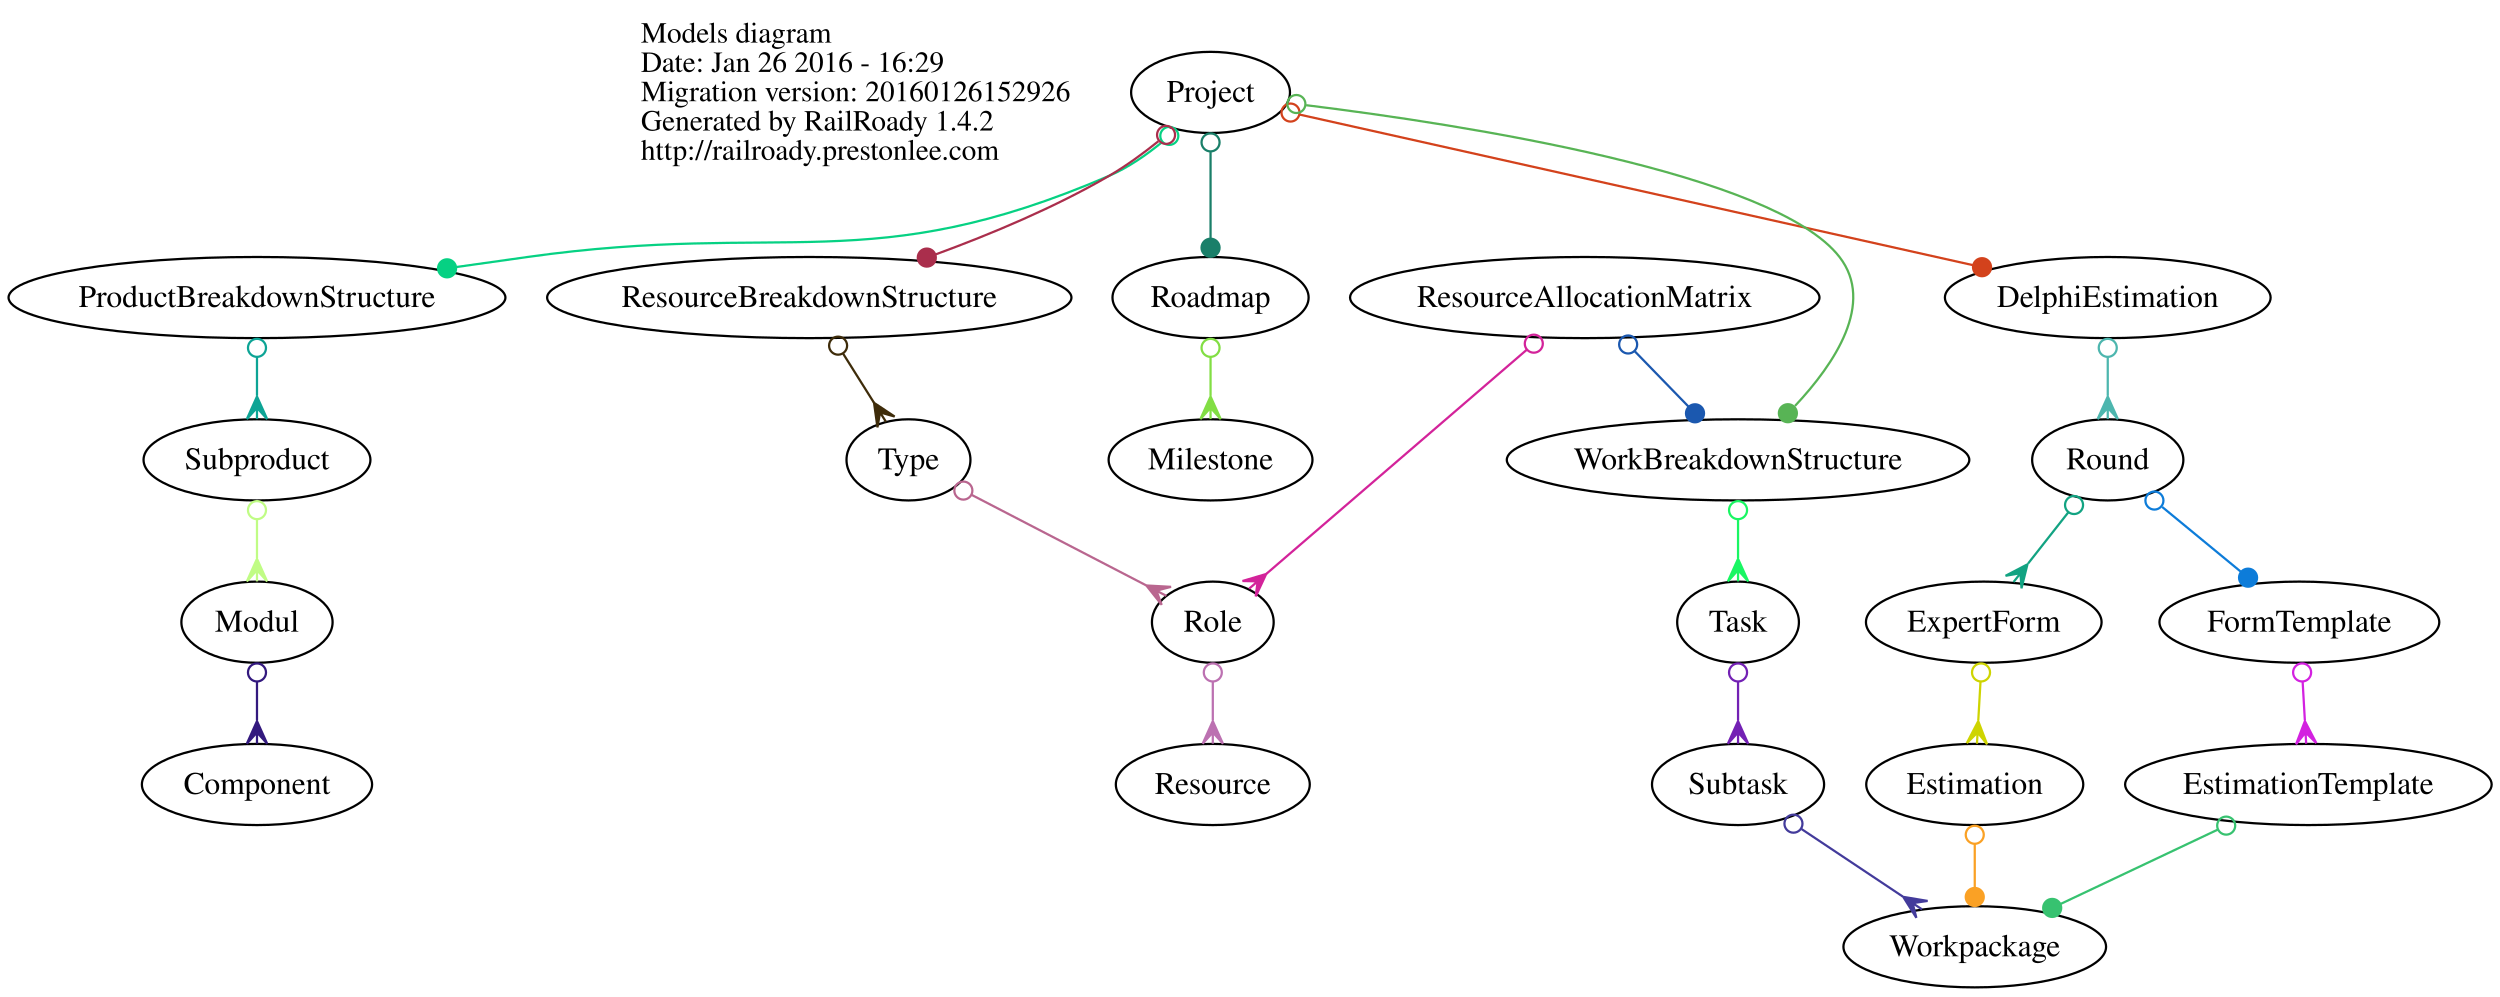
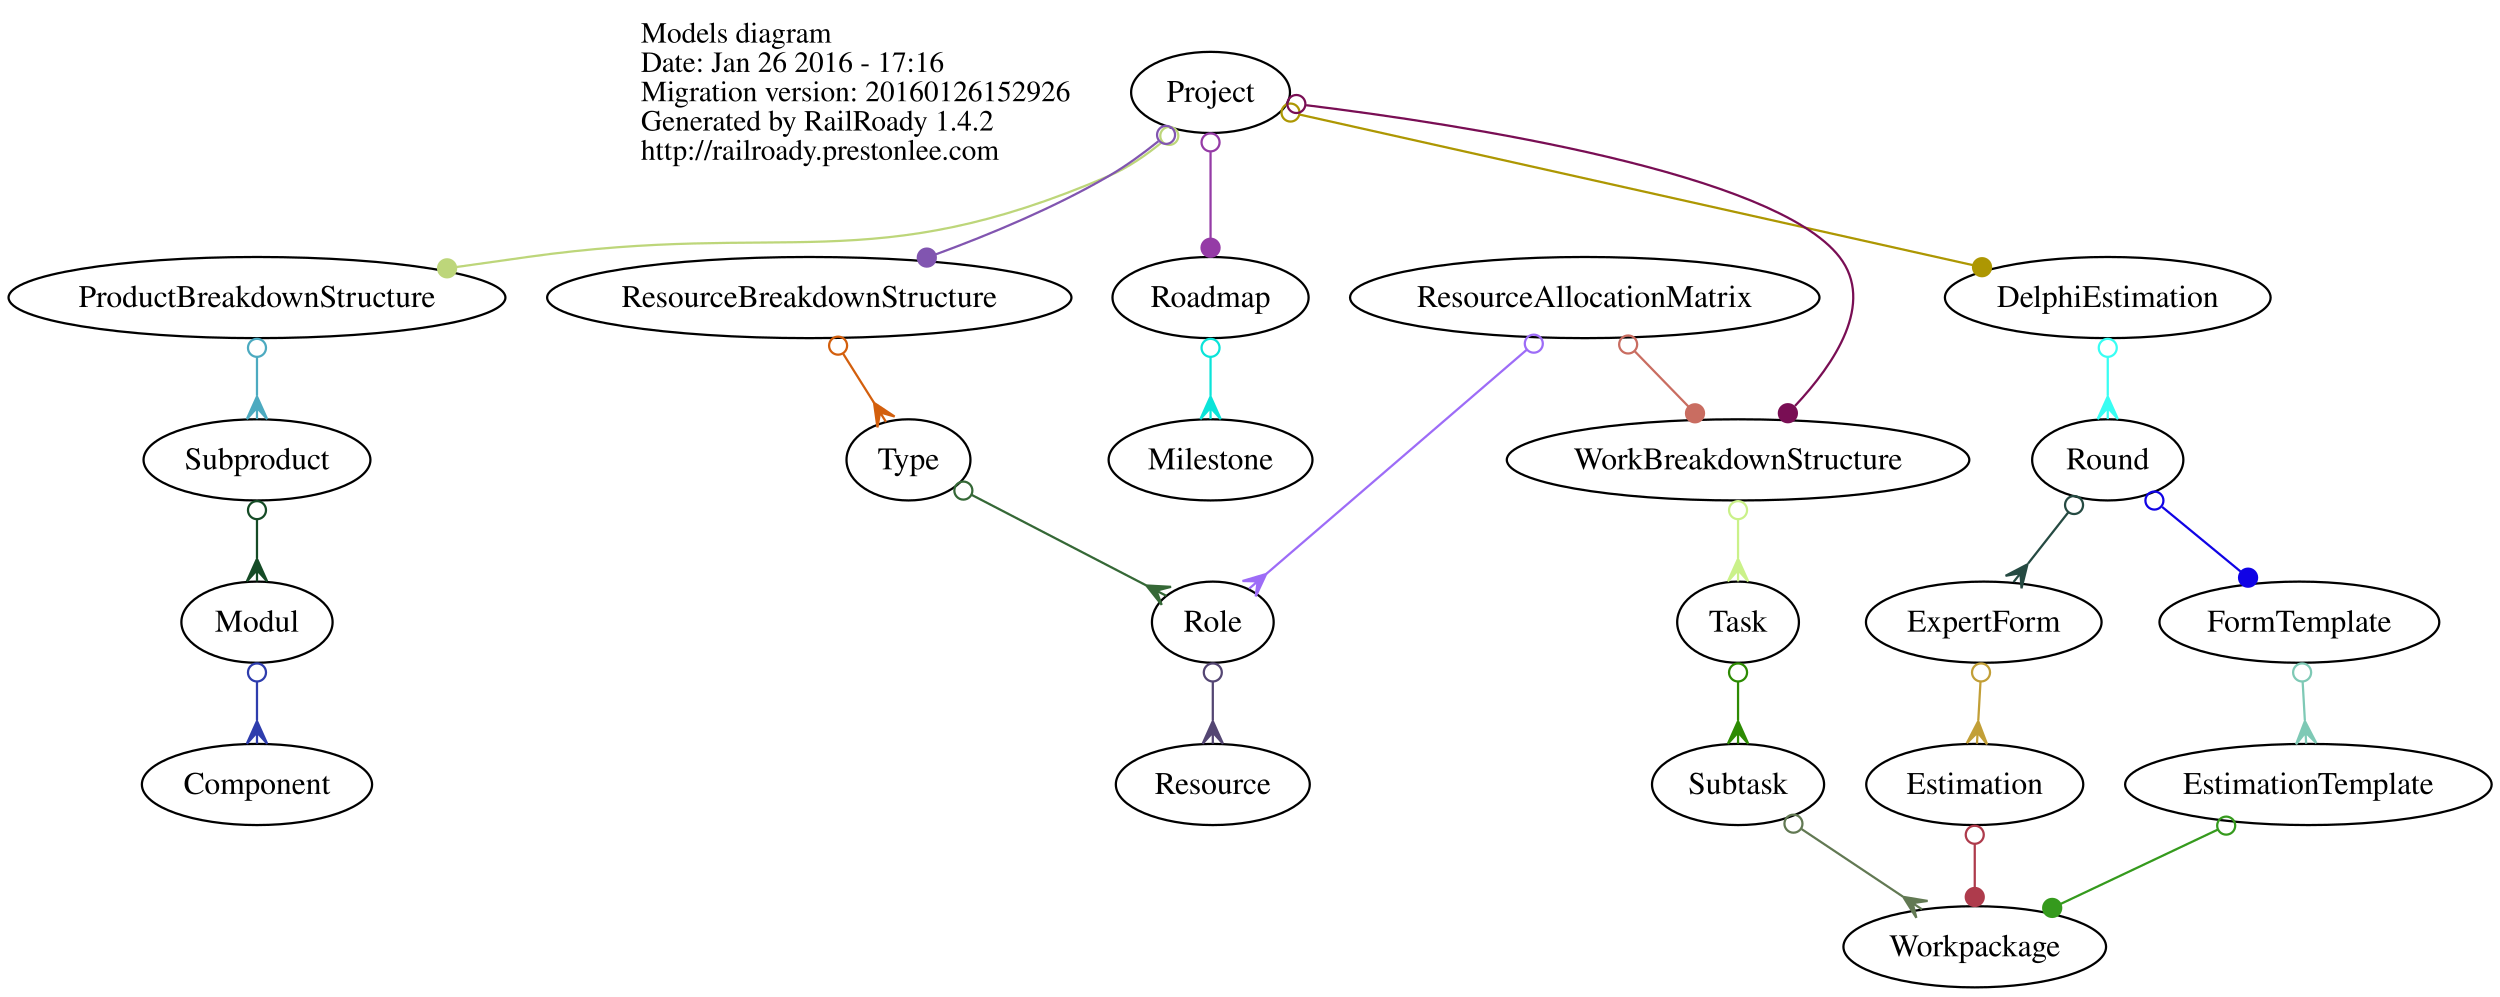
<svg xmlns="http://www.w3.org/2000/svg" width="1109pt" height="442pt" viewBox="0.00 0.00 1109.00 442.00">
  <g id="graph0" class="graph" transform="scale(1 1) rotate(0) translate(4 438)">
    <polygon fill="none" stroke="none" points="-4,4 -4,-438 1105,-438 1105,4 -4,4" />
    <g id="node1" class="node">
      <text text-anchor="start" x="280.312" y="-419.1" font-family="Times,serif" font-size="13.00">Models diagram</text>
-       <text text-anchor="start" x="280.312" y="-406.1" font-family="Times,serif" font-size="13.00">Date: Jan 26 2016 - 16:29</text>
+       <text text-anchor="start" x="280.312" y="-406.1" font-family="Times,serif" font-size="13.00">Date: Jan 26 2016 - 17:16</text>
      <text text-anchor="start" x="280.312" y="-393.1" font-family="Times,serif" font-size="13.00">Migration version: 20160126152926</text>
      <text text-anchor="start" x="280.312" y="-380.1" font-family="Times,serif" font-size="13.00">Generated by RailRoady 1.4.2</text>
      <text text-anchor="start" x="280.312" y="-367.1" font-family="Times,serif" font-size="13.00">http://railroady.prestonlee.com</text>
    </g>
    <g id="node2" class="node">
      <ellipse fill="none" stroke="black" cx="110" cy="-90" rx="51.063" ry="18" />
      <text text-anchor="middle" x="110" y="-85.8" font-family="Times,serif" font-size="14.00">Component</text>
    </g>
    <g id="node3" class="node">
      <ellipse fill="none" stroke="black" cx="931" cy="-306" rx="72.242" ry="18" />
      <text text-anchor="middle" x="931" y="-301.8" font-family="Times,serif" font-size="14.00">DelphiEstimation</text>
    </g>
    <g id="node17" class="node">
      <ellipse fill="none" stroke="black" cx="931" cy="-234" rx="33.538" ry="18" />
      <text text-anchor="middle" x="931" y="-229.8" font-family="Times,serif" font-size="14.00">Round</text>
    </g>
    <g id="edge1" class="edge">
-       <path fill="none" stroke="#4db6ae" d="M931,-279.64C931,-274.063 931,-268.132 931,-262.476" />
-       <ellipse fill="none" stroke="#4db6ae" cx="931" cy="-283.697" rx="4" ry="4" />
-       <polygon fill="#4db6ae" stroke="#4db6ae" points="931,-262.104 935.5,-252.104 931,-257.104 931,-252.104 931,-252.104 931,-252.104 931,-257.104 926.5,-252.104 931,-262.104 931,-262.104" />
+       <path fill="none" stroke="#38fef3" d="M931,-279.64C931,-274.063 931,-268.132 931,-262.476" />
+       <ellipse fill="none" stroke="#38fef3" cx="931" cy="-283.697" rx="4" ry="4" />
+       <polygon fill="#38fef3" stroke="#38fef3" points="931,-262.104 935.5,-252.104 931,-257.104 931,-252.104 931,-252.104 931,-252.104 931,-257.104 926.5,-252.104 931,-262.104 931,-262.104" />
    </g>
    <g id="node4" class="node">
      <ellipse fill="none" stroke="black" cx="872" cy="-90" rx="48.139" ry="18" />
      <text text-anchor="middle" x="872" y="-85.8" font-family="Times,serif" font-size="14.00">Estimation</text>
    </g>
    <g id="node23" class="node">
      <ellipse fill="none" stroke="black" cx="872" cy="-18" rx="58.256" ry="18" />
      <text text-anchor="middle" x="872" y="-13.8" font-family="Times,serif" font-size="14.00">Workpackage</text>
    </g>
    <g id="edge2" class="edge">
-       <path fill="none" stroke="#faa125" d="M872,-63.64C872,-57.348 872,-50.605 872,-44.316" />
-       <ellipse fill="none" stroke="#faa125" cx="872" cy="-67.697" rx="4" ry="4" />
-       <ellipse fill="#faa125" stroke="#faa125" cx="872" cy="-40.104" rx="4" ry="4" />
+       <path fill="none" stroke="#ae3b4c" d="M872,-63.64C872,-57.348 872,-50.605 872,-44.316" />
+       <ellipse fill="none" stroke="#ae3b4c" cx="872" cy="-67.697" rx="4" ry="4" />
+       <ellipse fill="#ae3b4c" stroke="#ae3b4c" cx="872" cy="-40.104" rx="4" ry="4" />
    </g>
    <g id="node5" class="node">
      <ellipse fill="none" stroke="black" cx="1020" cy="-90" rx="81.3" ry="18" />
      <text text-anchor="middle" x="1020" y="-85.8" font-family="Times,serif" font-size="14.00">EstimationTemplate</text>
    </g>
    <g id="edge3" class="edge">
-       <path fill="none" stroke="#37c270" d="M979.834,-70.002C958.116,-59.731 931.444,-47.115 910.06,-37.001" />
-       <ellipse fill="none" stroke="#37c270" cx="983.538" cy="-71.754" rx="4" ry="4" />
-       <ellipse fill="#37c270" stroke="#37c270" cx="906.349" cy="-35.246" rx="4" ry="4" />
+       <path fill="none" stroke="#359a1d" d="M979.834,-70.002C958.116,-59.731 931.444,-47.115 910.06,-37.001" />
+       <ellipse fill="none" stroke="#359a1d" cx="983.538" cy="-71.754" rx="4" ry="4" />
+       <ellipse fill="#359a1d" stroke="#359a1d" cx="906.349" cy="-35.246" rx="4" ry="4" />
    </g>
    <g id="node6" class="node">
      <ellipse fill="none" stroke="black" cx="876" cy="-162" rx="52.266" ry="18" />
      <text text-anchor="middle" x="876" y="-157.8" font-family="Times,serif" font-size="14.00">ExpertForm</text>
    </g>
    <g id="edge4" class="edge">
-       <path fill="none" stroke="#ced401" d="M874.551,-135.64C874.232,-130.063 873.893,-124.132 873.57,-118.476" />
-       <ellipse fill="none" stroke="#ced401" cx="874.783" cy="-139.703" rx="4" ry="4" />
-       <polygon fill="#ced401" stroke="#ced401" points="873.548,-118.088 877.47,-107.848 873.263,-113.096 872.977,-108.104 872.977,-108.104 872.977,-108.104 873.263,-113.096 868.485,-108.361 873.548,-118.088 873.548,-118.088" />
+       <path fill="none" stroke="#c29f37" d="M874.551,-135.64C874.232,-130.063 873.893,-124.132 873.57,-118.476" />
+       <ellipse fill="none" stroke="#c29f37" cx="874.783" cy="-139.703" rx="4" ry="4" />
+       <polygon fill="#c29f37" stroke="#c29f37" points="873.548,-118.088 877.47,-107.848 873.263,-113.096 872.977,-108.104 872.977,-108.104 872.977,-108.104 873.263,-113.096 868.485,-108.361 873.548,-118.088 873.548,-118.088" />
    </g>
    <g id="node7" class="node">
      <ellipse fill="none" stroke="black" cx="1016" cy="-162" rx="62.067" ry="18" />
      <text text-anchor="middle" x="1016" y="-157.8" font-family="Times,serif" font-size="14.00">FormTemplate</text>
    </g>
    <g id="edge5" class="edge">
-       <path fill="none" stroke="#d321e0" d="M1017.45,-135.64C1017.77,-130.063 1018.11,-124.132 1018.43,-118.476" />
-       <ellipse fill="none" stroke="#d321e0" cx="1017.22" cy="-139.703" rx="4" ry="4" />
-       <polygon fill="#d321e0" stroke="#d321e0" points="1018.45,-118.088 1023.52,-108.361 1018.74,-113.096 1019.02,-108.104 1019.02,-108.104 1019.02,-108.104 1018.74,-113.096 1014.53,-107.848 1018.45,-118.088 1018.45,-118.088" />
+       <path fill="none" stroke="#7ec9b5" d="M1017.45,-135.64C1017.77,-130.063 1018.11,-124.132 1018.43,-118.476" />
+       <ellipse fill="none" stroke="#7ec9b5" cx="1017.22" cy="-139.703" rx="4" ry="4" />
+       <polygon fill="#7ec9b5" stroke="#7ec9b5" points="1018.45,-118.088 1023.52,-108.361 1018.74,-113.096 1019.02,-108.104 1019.02,-108.104 1019.02,-108.104 1018.74,-113.096 1014.53,-107.848 1018.45,-118.088 1018.45,-118.088" />
    </g>
    <g id="node8" class="node">
      <ellipse fill="none" stroke="black" cx="533" cy="-234" rx="45.215" ry="18" />
      <text text-anchor="middle" x="533" y="-229.8" font-family="Times,serif" font-size="14.00">Milestone</text>
    </g>
    <g id="node9" class="node">
      <ellipse fill="none" stroke="black" cx="110" cy="-162" rx="33.538" ry="18" />
      <text text-anchor="middle" x="110" y="-157.8" font-family="Times,serif" font-size="14.00">Modul</text>
    </g>
    <g id="edge6" class="edge">
-       <path fill="none" stroke="#33197e" d="M110,-135.64C110,-130.063 110,-124.132 110,-118.476" />
-       <ellipse fill="none" stroke="#33197e" cx="110" cy="-139.697" rx="4" ry="4" />
-       <polygon fill="#33197e" stroke="#33197e" points="110,-118.104 114.5,-108.104 110,-113.104 110,-108.104 110,-108.104 110,-108.104 110,-113.104 105.5,-108.104 110,-118.104 110,-118.104" />
+       <path fill="none" stroke="#2e3dad" d="M110,-135.64C110,-130.063 110,-124.132 110,-118.476" />
+       <ellipse fill="none" stroke="#2e3dad" cx="110" cy="-139.697" rx="4" ry="4" />
+       <polygon fill="#2e3dad" stroke="#2e3dad" points="110,-118.104 114.5,-108.104 110,-113.104 110,-108.104 110,-108.104 110,-108.104 110,-113.104 105.5,-108.104 110,-118.104 110,-118.104" />
    </g>
    <g id="node10" class="node">
      <ellipse fill="none" stroke="black" cx="110" cy="-306" rx="110.202" ry="18" />
      <text text-anchor="middle" x="110" y="-301.8" font-family="Times,serif" font-size="14.00">ProductBreakdownStructure</text>
    </g>
    <g id="node18" class="node">
      <ellipse fill="none" stroke="black" cx="110" cy="-234" rx="50.325" ry="18" />
      <text text-anchor="middle" x="110" y="-229.8" font-family="Times,serif" font-size="14.00">Subproduct</text>
    </g>
    <g id="edge7" class="edge">
-       <path fill="none" stroke="#0da495" d="M110,-279.64C110,-274.063 110,-268.132 110,-262.476" />
-       <ellipse fill="none" stroke="#0da495" cx="110" cy="-283.697" rx="4" ry="4" />
-       <polygon fill="#0da495" stroke="#0da495" points="110,-262.104 114.5,-252.104 110,-257.104 110,-252.104 110,-252.104 110,-252.104 110,-257.104 105.5,-252.104 110,-262.104 110,-262.104" />
+       <path fill="none" stroke="#4caac0" d="M110,-279.64C110,-274.063 110,-268.132 110,-262.476" />
+       <ellipse fill="none" stroke="#4caac0" cx="110" cy="-283.697" rx="4" ry="4" />
+       <polygon fill="#4caac0" stroke="#4caac0" points="110,-262.104 114.5,-252.104 110,-257.104 110,-252.104 110,-252.104 110,-252.104 110,-257.104 105.5,-252.104 110,-262.104 110,-262.104" />
    </g>
    <g id="node11" class="node">
      <ellipse fill="none" stroke="black" cx="533" cy="-397" rx="35.234" ry="18" />
      <text text-anchor="middle" x="533" y="-392.8" font-family="Times,serif" font-size="14.00">Project</text>
    </g>
    <g id="edge12" class="edge">
-       <path fill="none" stroke="#d3421c" d="M572.557,-387.154C642.575,-371.497 788.697,-338.821 871.115,-320.391" />
-       <ellipse fill="none" stroke="#d3421c" cx="568.467" cy="-388.069" rx="4" ry="4" />
-       <ellipse fill="#d3421c" stroke="#d3421c" cx="875.228" cy="-319.472" rx="4" ry="4" />
+       <path fill="none" stroke="#ad9702" d="M572.557,-387.154C642.575,-371.497 788.697,-338.821 871.115,-320.391" />
+       <ellipse fill="none" stroke="#ad9702" cx="568.467" cy="-388.069" rx="4" ry="4" />
+       <ellipse fill="#ad9702" stroke="#ad9702" cx="875.228" cy="-319.472" rx="4" ry="4" />
    </g>
    <g id="edge9" class="edge">
-       <path fill="none" stroke="#06d183" d="M511.638,-375.066C504.621,-369.299 496.442,-363.636 488,-360 381.666,-314.202 344.65,-340.12 230,-324 219.789,-322.564 209.089,-321.055 198.463,-319.554" />
-       <ellipse fill="none" stroke="#06d183" cx="514.704" cy="-377.719" rx="4" ry="4" />
-       <ellipse fill="#06d183" stroke="#06d183" cx="194.32" cy="-318.968" rx="4" ry="4" />
+       <path fill="none" stroke="#bdd67a" d="M511.638,-375.066C504.621,-369.299 496.442,-363.636 488,-360 381.666,-314.202 344.65,-340.12 230,-324 219.789,-322.564 209.089,-321.055 198.463,-319.554" />
+       <ellipse fill="none" stroke="#bdd67a" cx="514.704" cy="-377.719" rx="4" ry="4" />
+       <ellipse fill="#bdd67a" stroke="#bdd67a" cx="194.32" cy="-318.968" rx="4" ry="4" />
    </g>
    <g id="node14" class="node">
      <ellipse fill="none" stroke="black" cx="355" cy="-306" rx="116.291" ry="18" />
      <text text-anchor="middle" x="355" y="-301.8" font-family="Times,serif" font-size="14.00">ResourceBreakdownStructure</text>
    </g>
    <g id="edge10" class="edge">
-       <path fill="none" stroke="#aa2e4c" d="M509.895,-375.371C503.13,-369.938 495.523,-364.378 488,-360 463.961,-346.013 435.529,-334.128 411.135,-325.179" />
-       <ellipse fill="none" stroke="#aa2e4c" cx="513.265" cy="-378.161" rx="4" ry="4" />
-       <ellipse fill="#aa2e4c" stroke="#aa2e4c" cx="407.131" cy="-323.735" rx="4" ry="4" />
+       <path fill="none" stroke="#8155b0" d="M509.895,-375.371C503.13,-369.938 495.523,-364.378 488,-360 463.961,-346.013 435.529,-334.128 411.135,-325.179" />
+       <ellipse fill="none" stroke="#8155b0" cx="513.265" cy="-378.161" rx="4" ry="4" />
+       <ellipse fill="#8155b0" stroke="#8155b0" cx="407.131" cy="-323.735" rx="4" ry="4" />
    </g>
    <g id="node15" class="node">
      <ellipse fill="none" stroke="black" cx="533" cy="-306" rx="43.499" ry="18" />
      <text text-anchor="middle" x="533" y="-301.8" font-family="Times,serif" font-size="14.00">Roadmap</text>
    </g>
    <g id="edge11" class="edge">
-       <path fill="none" stroke="#1a7f69" d="M533,-370.546C533,-358.567 533,-344.318 533,-332.352" />
-       <ellipse fill="none" stroke="#1a7f69" cx="533" cy="-374.84" rx="4" ry="4" />
-       <ellipse fill="#1a7f69" stroke="#1a7f69" cx="533" cy="-328.107" rx="4" ry="4" />
+       <path fill="none" stroke="#953ba6" d="M533,-370.546C533,-358.567 533,-344.318 533,-332.352" />
+       <ellipse fill="none" stroke="#953ba6" cx="533" cy="-374.84" rx="4" ry="4" />
+       <ellipse fill="#953ba6" stroke="#953ba6" cx="533" cy="-328.107" rx="4" ry="4" />
    </g>
    <g id="node22" class="node">
      <ellipse fill="none" stroke="black" cx="767" cy="-234" rx="102.582" ry="18" />
      <text text-anchor="middle" x="767" y="-229.8" font-family="Times,serif" font-size="14.00">WorkBreakdownStructure</text>
    </g>
    <g id="edge8" class="edge">
-       <path fill="none" stroke="#58b455" d="M575.386,-391.341C646.084,-382.602 783.186,-361.194 812,-324 827.814,-303.587 809.929,-276.751 792.243,-257.905" />
-       <ellipse fill="none" stroke="#58b455" cx="571.076" cy="-391.864" rx="4" ry="4" />
-       <ellipse fill="#58b455" stroke="#58b455" cx="789.101" cy="-254.698" rx="4" ry="4" />
+       <path fill="none" stroke="#790e54" d="M575.386,-391.341C646.084,-382.602 783.186,-361.194 812,-324 827.814,-303.587 809.929,-276.751 792.243,-257.905" />
+       <ellipse fill="none" stroke="#790e54" cx="571.076" cy="-391.864" rx="4" ry="4" />
+       <ellipse fill="#790e54" stroke="#790e54" cx="789.101" cy="-254.698" rx="4" ry="4" />
    </g>
    <g id="node12" class="node">
      <ellipse fill="none" stroke="black" cx="534" cy="-90" rx="43.016" ry="18" />
      <text text-anchor="middle" x="534" y="-85.8" font-family="Times,serif" font-size="14.00">Resource</text>
    </g>
    <g id="node13" class="node">
      <ellipse fill="none" stroke="black" cx="699" cy="-306" rx="104.115" ry="18" />
      <text text-anchor="middle" x="699" y="-301.8" font-family="Times,serif" font-size="14.00">ResourceAllocationMatrix</text>
    </g>
    <g id="node16" class="node">
      <ellipse fill="none" stroke="black" cx="534" cy="-162" rx="27" ry="18" />
      <text text-anchor="middle" x="534" y="-157.8" font-family="Times,serif" font-size="14.00">Role</text>
    </g>
    <g id="edge14" class="edge">
-       <path fill="none" stroke="#d3239a" d="M673.306,-282.888C641.695,-255.683 588.455,-209.864 557.758,-183.446" />
-       <ellipse fill="none" stroke="#d3239a" cx="676.393" cy="-285.544" rx="4" ry="4" />
-       <polygon fill="#d3239a" stroke="#d3239a" points="557.68,-183.379 553.035,-173.445 553.89,-180.117 550.1,-176.856 550.1,-176.856 550.1,-176.856 553.89,-180.117 547.165,-180.267 557.68,-183.379 557.68,-183.379" />
+       <path fill="none" stroke="#9d6cf7" d="M673.306,-282.888C641.695,-255.683 588.455,-209.864 557.758,-183.446" />
+       <ellipse fill="none" stroke="#9d6cf7" cx="676.393" cy="-285.544" rx="4" ry="4" />
+       <polygon fill="#9d6cf7" stroke="#9d6cf7" points="557.68,-183.379 553.035,-173.445 553.89,-180.117 550.1,-176.856 550.1,-176.856 550.1,-176.856 553.89,-180.117 547.165,-180.267 557.68,-183.379 557.68,-183.379" />
    </g>
    <g id="edge13" class="edge">
-       <path fill="none" stroke="#1b58af" d="M721.223,-282.123C728.877,-274.245 737.438,-265.431 745.068,-257.577" />
-       <ellipse fill="none" stroke="#1b58af" cx="718.248" cy="-285.186" rx="4" ry="4" />
-       <ellipse fill="#1b58af" stroke="#1b58af" cx="747.904" cy="-254.658" rx="4" ry="4" />
+       <path fill="none" stroke="#c96d61" d="M721.223,-282.123C728.877,-274.245 737.438,-265.431 745.068,-257.577" />
+       <ellipse fill="none" stroke="#c96d61" cx="718.248" cy="-285.186" rx="4" ry="4" />
+       <ellipse fill="#c96d61" stroke="#c96d61" cx="747.904" cy="-254.658" rx="4" ry="4" />
    </g>
    <g id="node21" class="node">
      <ellipse fill="none" stroke="black" cx="399" cy="-234" rx="27.489" ry="18" />
      <text text-anchor="middle" x="399" y="-229.8" font-family="Times,serif" font-size="14.00">Type</text>
    </g>
    <g id="edge15" class="edge">
-       <path fill="none" stroke="#3e2c0a" d="M370.04,-281.072C374.455,-274.049 379.286,-266.363 383.716,-259.316" />
-       <ellipse fill="none" stroke="#3e2c0a" cx="367.78" cy="-284.668" rx="4" ry="4" />
-       <polygon fill="#3e2c0a" stroke="#3e2c0a" points="383.728,-259.296 392.86,-253.224 386.389,-255.063 389.05,-250.829 389.05,-250.829 389.05,-250.829 386.389,-255.063 385.24,-248.435 383.728,-259.296 383.728,-259.296" />
+       <path fill="none" stroke="#d35f0d" d="M370.04,-281.072C374.455,-274.049 379.286,-266.363 383.716,-259.316" />
+       <ellipse fill="none" stroke="#d35f0d" cx="367.78" cy="-284.668" rx="4" ry="4" />
+       <polygon fill="#d35f0d" stroke="#d35f0d" points="383.728,-259.296 392.86,-253.224 386.389,-255.063 389.05,-250.829 389.05,-250.829 389.05,-250.829 386.389,-255.063 385.24,-248.435 383.728,-259.296 383.728,-259.296" />
    </g>
    <g id="edge16" class="edge">
-       <path fill="none" stroke="#82de44" d="M533,-279.64C533,-274.063 533,-268.132 533,-262.476" />
-       <ellipse fill="none" stroke="#82de44" cx="533" cy="-283.697" rx="4" ry="4" />
-       <polygon fill="#82de44" stroke="#82de44" points="533,-262.104 537.5,-252.104 533,-257.104 533,-252.104 533,-252.104 533,-252.104 533,-257.104 528.5,-252.104 533,-262.104 533,-262.104" />
+       <path fill="none" stroke="#0be4d9" d="M533,-279.64C533,-274.063 533,-268.132 533,-262.476" />
+       <ellipse fill="none" stroke="#0be4d9" cx="533" cy="-283.697" rx="4" ry="4" />
+       <polygon fill="#0be4d9" stroke="#0be4d9" points="533,-262.104 537.5,-252.104 533,-257.104 533,-252.104 533,-252.104 533,-252.104 533,-257.104 528.5,-252.104 533,-262.104 533,-262.104" />
    </g>
    <g id="edge17" class="edge">
-       <path fill="none" stroke="#bc71b1" d="M534,-135.64C534,-130.063 534,-124.132 534,-118.476" />
-       <ellipse fill="none" stroke="#bc71b1" cx="534" cy="-139.697" rx="4" ry="4" />
-       <polygon fill="#bc71b1" stroke="#bc71b1" points="534,-118.104 538.5,-108.104 534,-113.104 534,-108.104 534,-108.104 534,-108.104 534,-113.104 529.5,-108.104 534,-118.104 534,-118.104" />
+       <path fill="none" stroke="#544673" d="M534,-135.64C534,-130.063 534,-124.132 534,-118.476" />
+       <ellipse fill="none" stroke="#544673" cx="534" cy="-139.697" rx="4" ry="4" />
+       <polygon fill="#544673" stroke="#544673" points="534,-118.104 538.5,-108.104 534,-113.104 534,-108.104 534,-108.104 534,-108.104 534,-113.104 529.5,-108.104 534,-118.104 534,-118.104" />
    </g>
    <g id="edge18" class="edge">
-       <path fill="none" stroke="#12a382" d="M913.554,-210.796C907.885,-203.581 901.555,-195.525 895.732,-188.113" />
-       <ellipse fill="none" stroke="#12a382" cx="916.048" cy="-213.971" rx="4" ry="4" />
-       <polygon fill="#12a382" stroke="#12a382" points="895.376,-187.661 892.736,-177.017 892.287,-183.729 889.198,-179.797 889.198,-179.797 889.198,-179.797 892.287,-183.729 885.659,-182.578 895.376,-187.661 895.376,-187.661" />
+       <path fill="none" stroke="#254a42" d="M913.554,-210.796C907.885,-203.581 901.555,-195.525 895.732,-188.113" />
+       <ellipse fill="none" stroke="#254a42" cx="916.048" cy="-213.971" rx="4" ry="4" />
+       <polygon fill="#254a42" stroke="#254a42" points="895.376,-187.661 892.736,-177.017 892.287,-183.729 889.198,-179.797 889.198,-179.797 889.198,-179.797 892.287,-183.729 885.659,-182.578 895.376,-187.661 895.376,-187.661" />
    </g>
    <g id="edge19" class="edge">
-       <path fill="none" stroke="#0d7cd9" d="M955.134,-213.125C966.03,-204.152 978.92,-193.537 990.026,-184.39" />
-       <ellipse fill="none" stroke="#0d7cd9" cx="951.7" cy="-215.953" rx="4" ry="4" />
-       <ellipse fill="#0d7cd9" stroke="#0d7cd9" cx="993.243" cy="-181.741" rx="4" ry="4" />
+       <path fill="none" stroke="#1003e5" d="M955.134,-213.125C966.03,-204.152 978.92,-193.537 990.026,-184.39" />
+       <ellipse fill="none" stroke="#1003e5" cx="951.7" cy="-215.953" rx="4" ry="4" />
+       <ellipse fill="#1003e5" stroke="#1003e5" cx="993.243" cy="-181.741" rx="4" ry="4" />
    </g>
    <g id="edge20" class="edge">
-       <path fill="none" stroke="#c0fc85" d="M110,-207.64C110,-202.063 110,-196.132 110,-190.476" />
-       <ellipse fill="none" stroke="#c0fc85" cx="110" cy="-211.697" rx="4" ry="4" />
-       <polygon fill="#c0fc85" stroke="#c0fc85" points="110,-190.104 114.5,-180.104 110,-185.104 110,-180.104 110,-180.104 110,-180.104 110,-185.104 105.5,-180.104 110,-190.104 110,-190.104" />
+       <path fill="none" stroke="#154b26" d="M110,-207.64C110,-202.063 110,-196.132 110,-190.476" />
+       <ellipse fill="none" stroke="#154b26" cx="110" cy="-211.697" rx="4" ry="4" />
+       <polygon fill="#154b26" stroke="#154b26" points="110,-190.104 114.5,-180.104 110,-185.104 110,-180.104 110,-180.104 110,-180.104 110,-185.104 105.5,-180.104 110,-190.104 110,-190.104" />
    </g>
    <g id="node19" class="node">
      <ellipse fill="none" stroke="black" cx="767" cy="-90" rx="38.171" ry="18" />
      <text text-anchor="middle" x="767" y="-85.8" font-family="Times,serif" font-size="14.00">Subtask</text>
    </g>
    <g id="edge21" class="edge">
-       <path fill="none" stroke="#433b9b" d="M795.124,-70.251C808.964,-61.024 825.709,-49.861 840.033,-40.312" />
-       <ellipse fill="none" stroke="#433b9b" cx="791.577" cy="-72.616" rx="4" ry="4" />
-       <polygon fill="#433b9b" stroke="#433b9b" points="840.271,-40.153 851.087,-38.35 844.431,-37.379 848.591,-34.606 848.591,-34.606 848.591,-34.606 844.431,-37.379 846.095,-30.862 840.271,-40.153 840.271,-40.153" />
+       <path fill="none" stroke="#627953" d="M795.124,-70.251C808.964,-61.024 825.709,-49.861 840.033,-40.312" />
+       <ellipse fill="none" stroke="#627953" cx="791.577" cy="-72.616" rx="4" ry="4" />
+       <polygon fill="#627953" stroke="#627953" points="840.271,-40.153 851.087,-38.35 844.431,-37.379 848.591,-34.606 848.591,-34.606 848.591,-34.606 844.431,-37.379 846.095,-30.862 840.271,-40.153 840.271,-40.153" />
    </g>
    <g id="node20" class="node">
      <ellipse fill="none" stroke="black" cx="767" cy="-162" rx="27" ry="18" />
      <text text-anchor="middle" x="767" y="-157.8" font-family="Times,serif" font-size="14.00">Task</text>
    </g>
    <g id="edge22" class="edge">
-       <path fill="none" stroke="#7321b4" d="M767,-135.64C767,-130.063 767,-124.132 767,-118.476" />
-       <ellipse fill="none" stroke="#7321b4" cx="767" cy="-139.697" rx="4" ry="4" />
-       <polygon fill="#7321b4" stroke="#7321b4" points="767,-118.104 771.5,-108.104 767,-113.104 767,-108.104 767,-108.104 767,-108.104 767,-113.104 762.5,-108.104 767,-118.104 767,-118.104" />
+       <path fill="none" stroke="#2d8b03" d="M767,-135.64C767,-130.063 767,-124.132 767,-118.476" />
+       <ellipse fill="none" stroke="#2d8b03" cx="767" cy="-139.697" rx="4" ry="4" />
+       <polygon fill="#2d8b03" stroke="#2d8b03" points="767,-118.104 771.5,-108.104 767,-113.104 767,-108.104 767,-108.104 767,-108.104 767,-113.104 762.5,-108.104 767,-118.104 767,-118.104" />
    </g>
    <g id="edge23" class="edge">
-       <path fill="none" stroke="#b9668f" d="M427.051,-218.455C449.675,-206.724 481.408,-190.27 504.428,-178.334" />
-       <ellipse fill="none" stroke="#b9668f" cx="423.349" cy="-220.375" rx="4" ry="4" />
-       <polygon fill="#b9668f" stroke="#b9668f" points="504.522,-178.285 515.471,-177.676 508.961,-175.983 513.4,-173.681 513.4,-173.681 513.4,-173.681 508.961,-175.983 511.329,-169.687 504.522,-178.285 504.522,-178.285" />
+       <path fill="none" stroke="#356836" d="M427.051,-218.455C449.675,-206.724 481.408,-190.27 504.428,-178.334" />
+       <ellipse fill="none" stroke="#356836" cx="423.349" cy="-220.375" rx="4" ry="4" />
+       <polygon fill="#356836" stroke="#356836" points="504.522,-178.285 515.471,-177.676 508.961,-175.983 513.4,-173.681 513.4,-173.681 513.4,-173.681 508.961,-175.983 511.329,-169.687 504.522,-178.285 504.522,-178.285" />
    </g>
    <g id="edge24" class="edge">
-       <path fill="none" stroke="#19f663" d="M767,-207.64C767,-202.063 767,-196.132 767,-190.476" />
-       <ellipse fill="none" stroke="#19f663" cx="767" cy="-211.697" rx="4" ry="4" />
-       <polygon fill="#19f663" stroke="#19f663" points="767,-190.104 771.5,-180.104 767,-185.104 767,-180.104 767,-180.104 767,-180.104 767,-185.104 762.5,-180.104 767,-190.104 767,-190.104" />
+       <path fill="none" stroke="#caf189" d="M767,-207.64C767,-202.063 767,-196.132 767,-190.476" />
+       <ellipse fill="none" stroke="#caf189" cx="767" cy="-211.697" rx="4" ry="4" />
+       <polygon fill="#caf189" stroke="#caf189" points="767,-190.104 771.5,-180.104 767,-185.104 767,-180.104 767,-180.104 767,-180.104 767,-185.104 762.5,-180.104 767,-190.104 767,-190.104" />
    </g>
  </g>
</svg>
